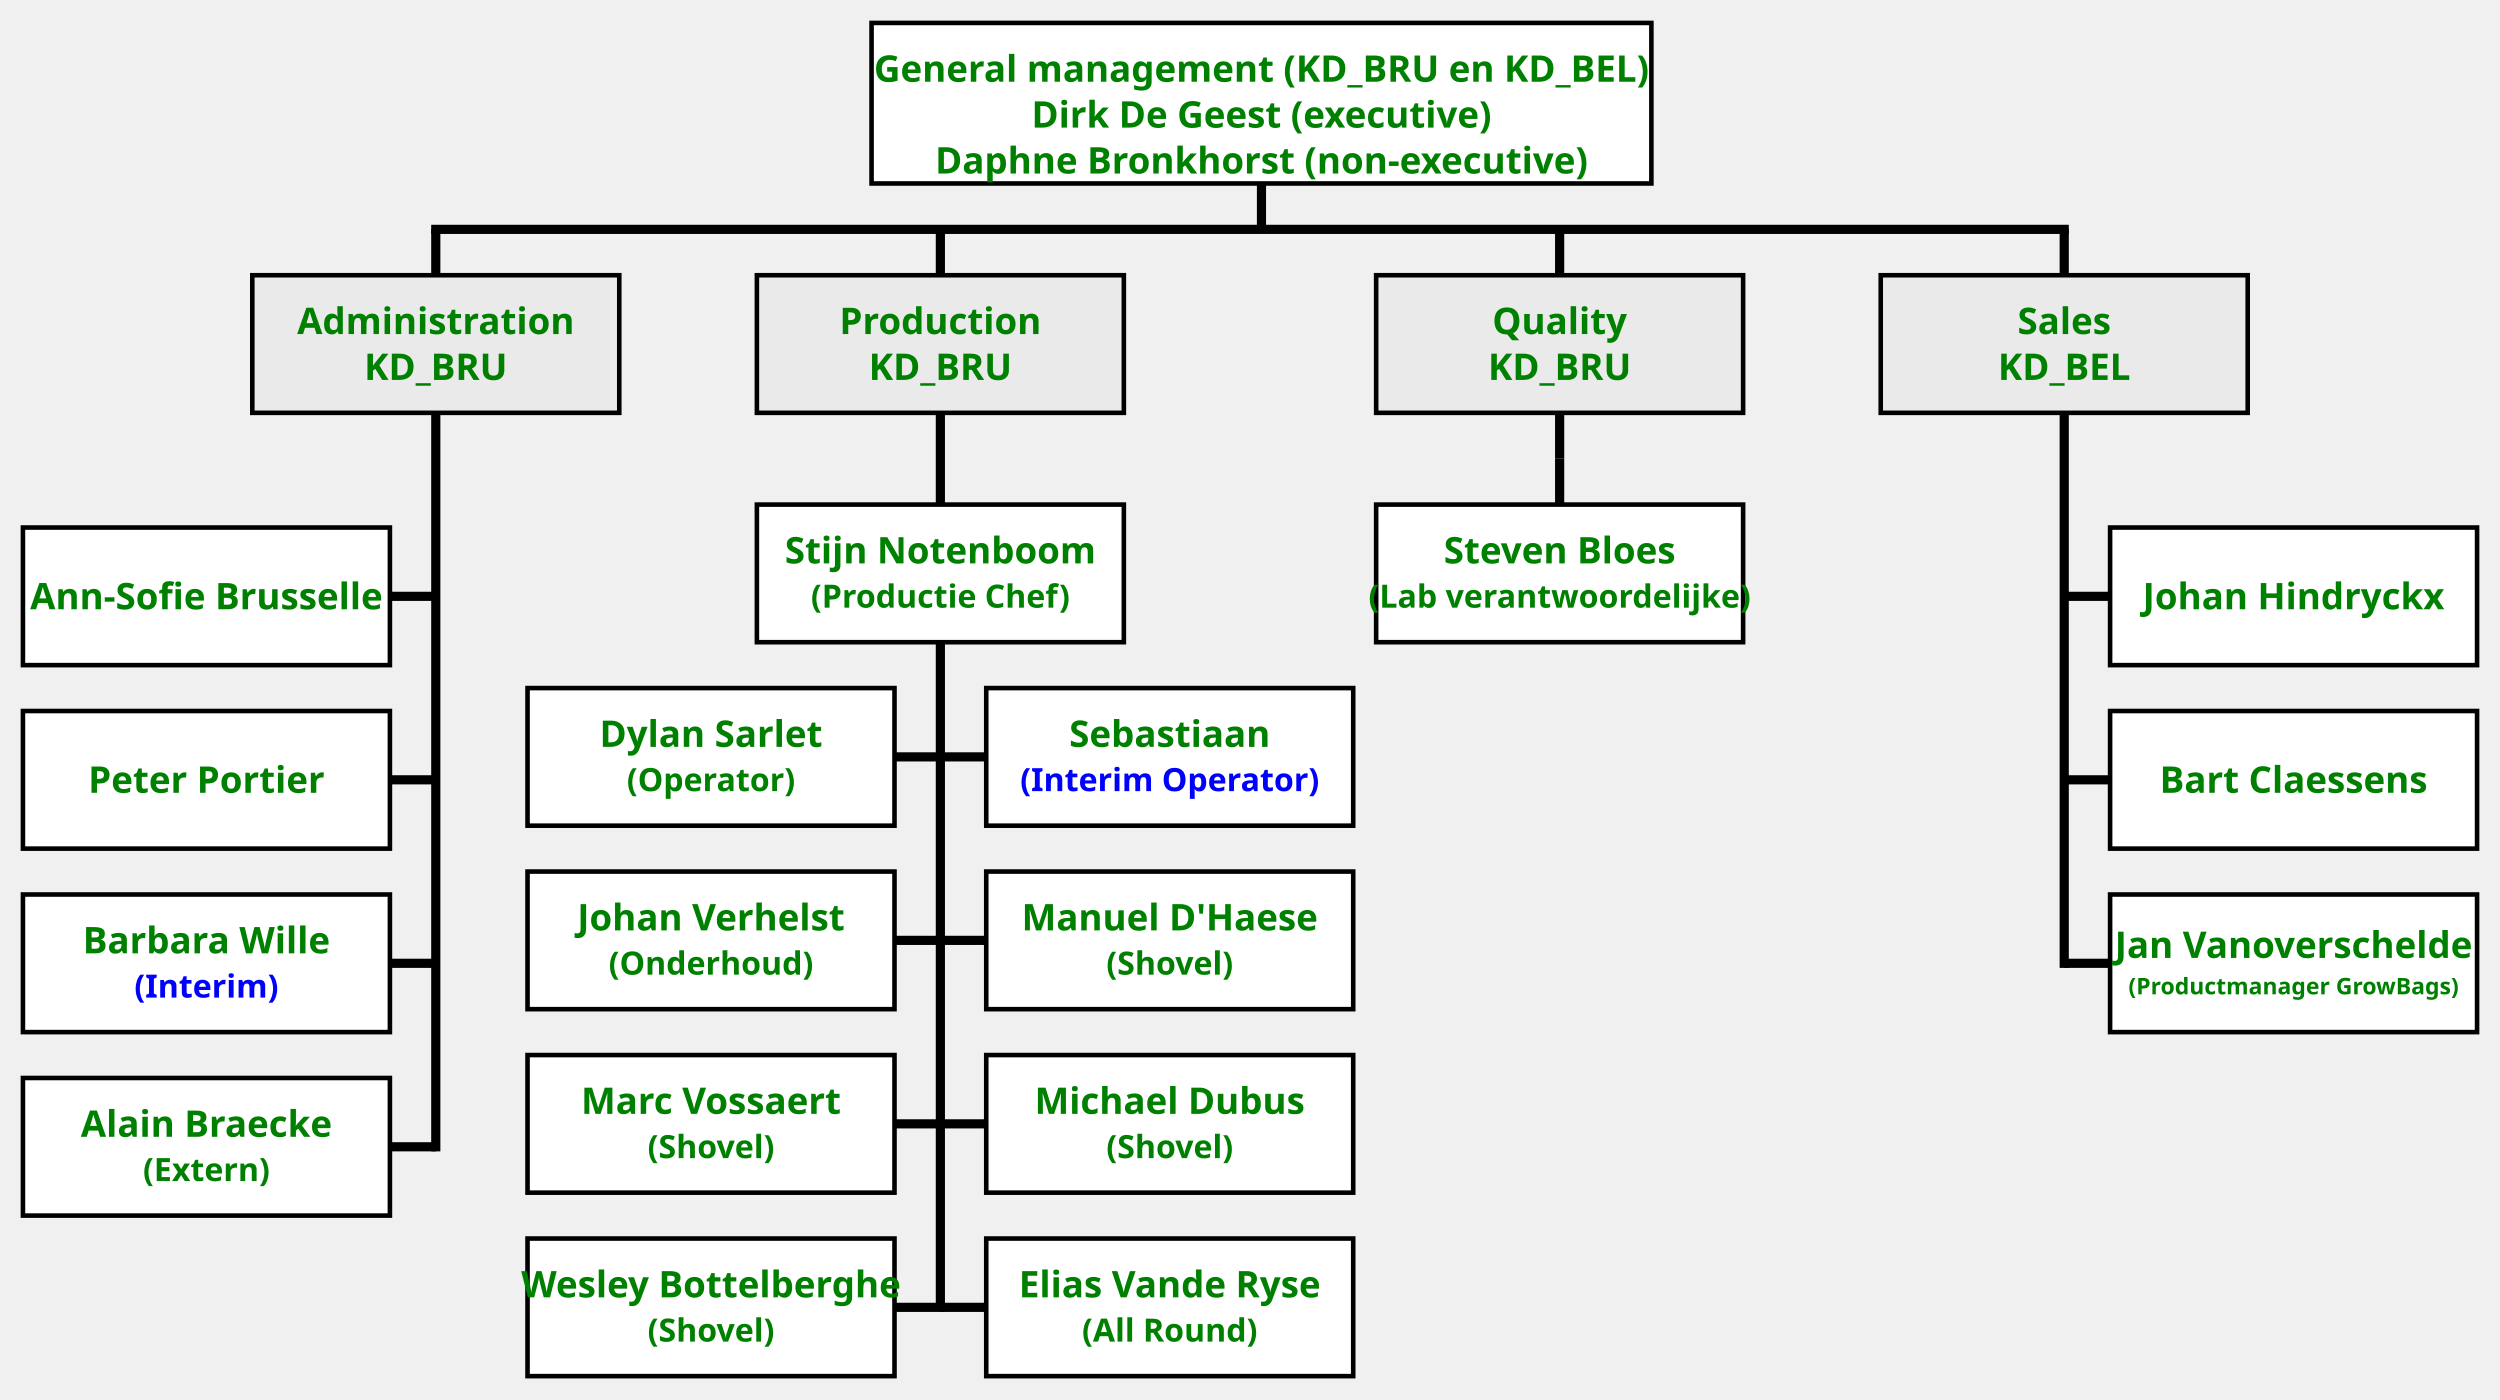
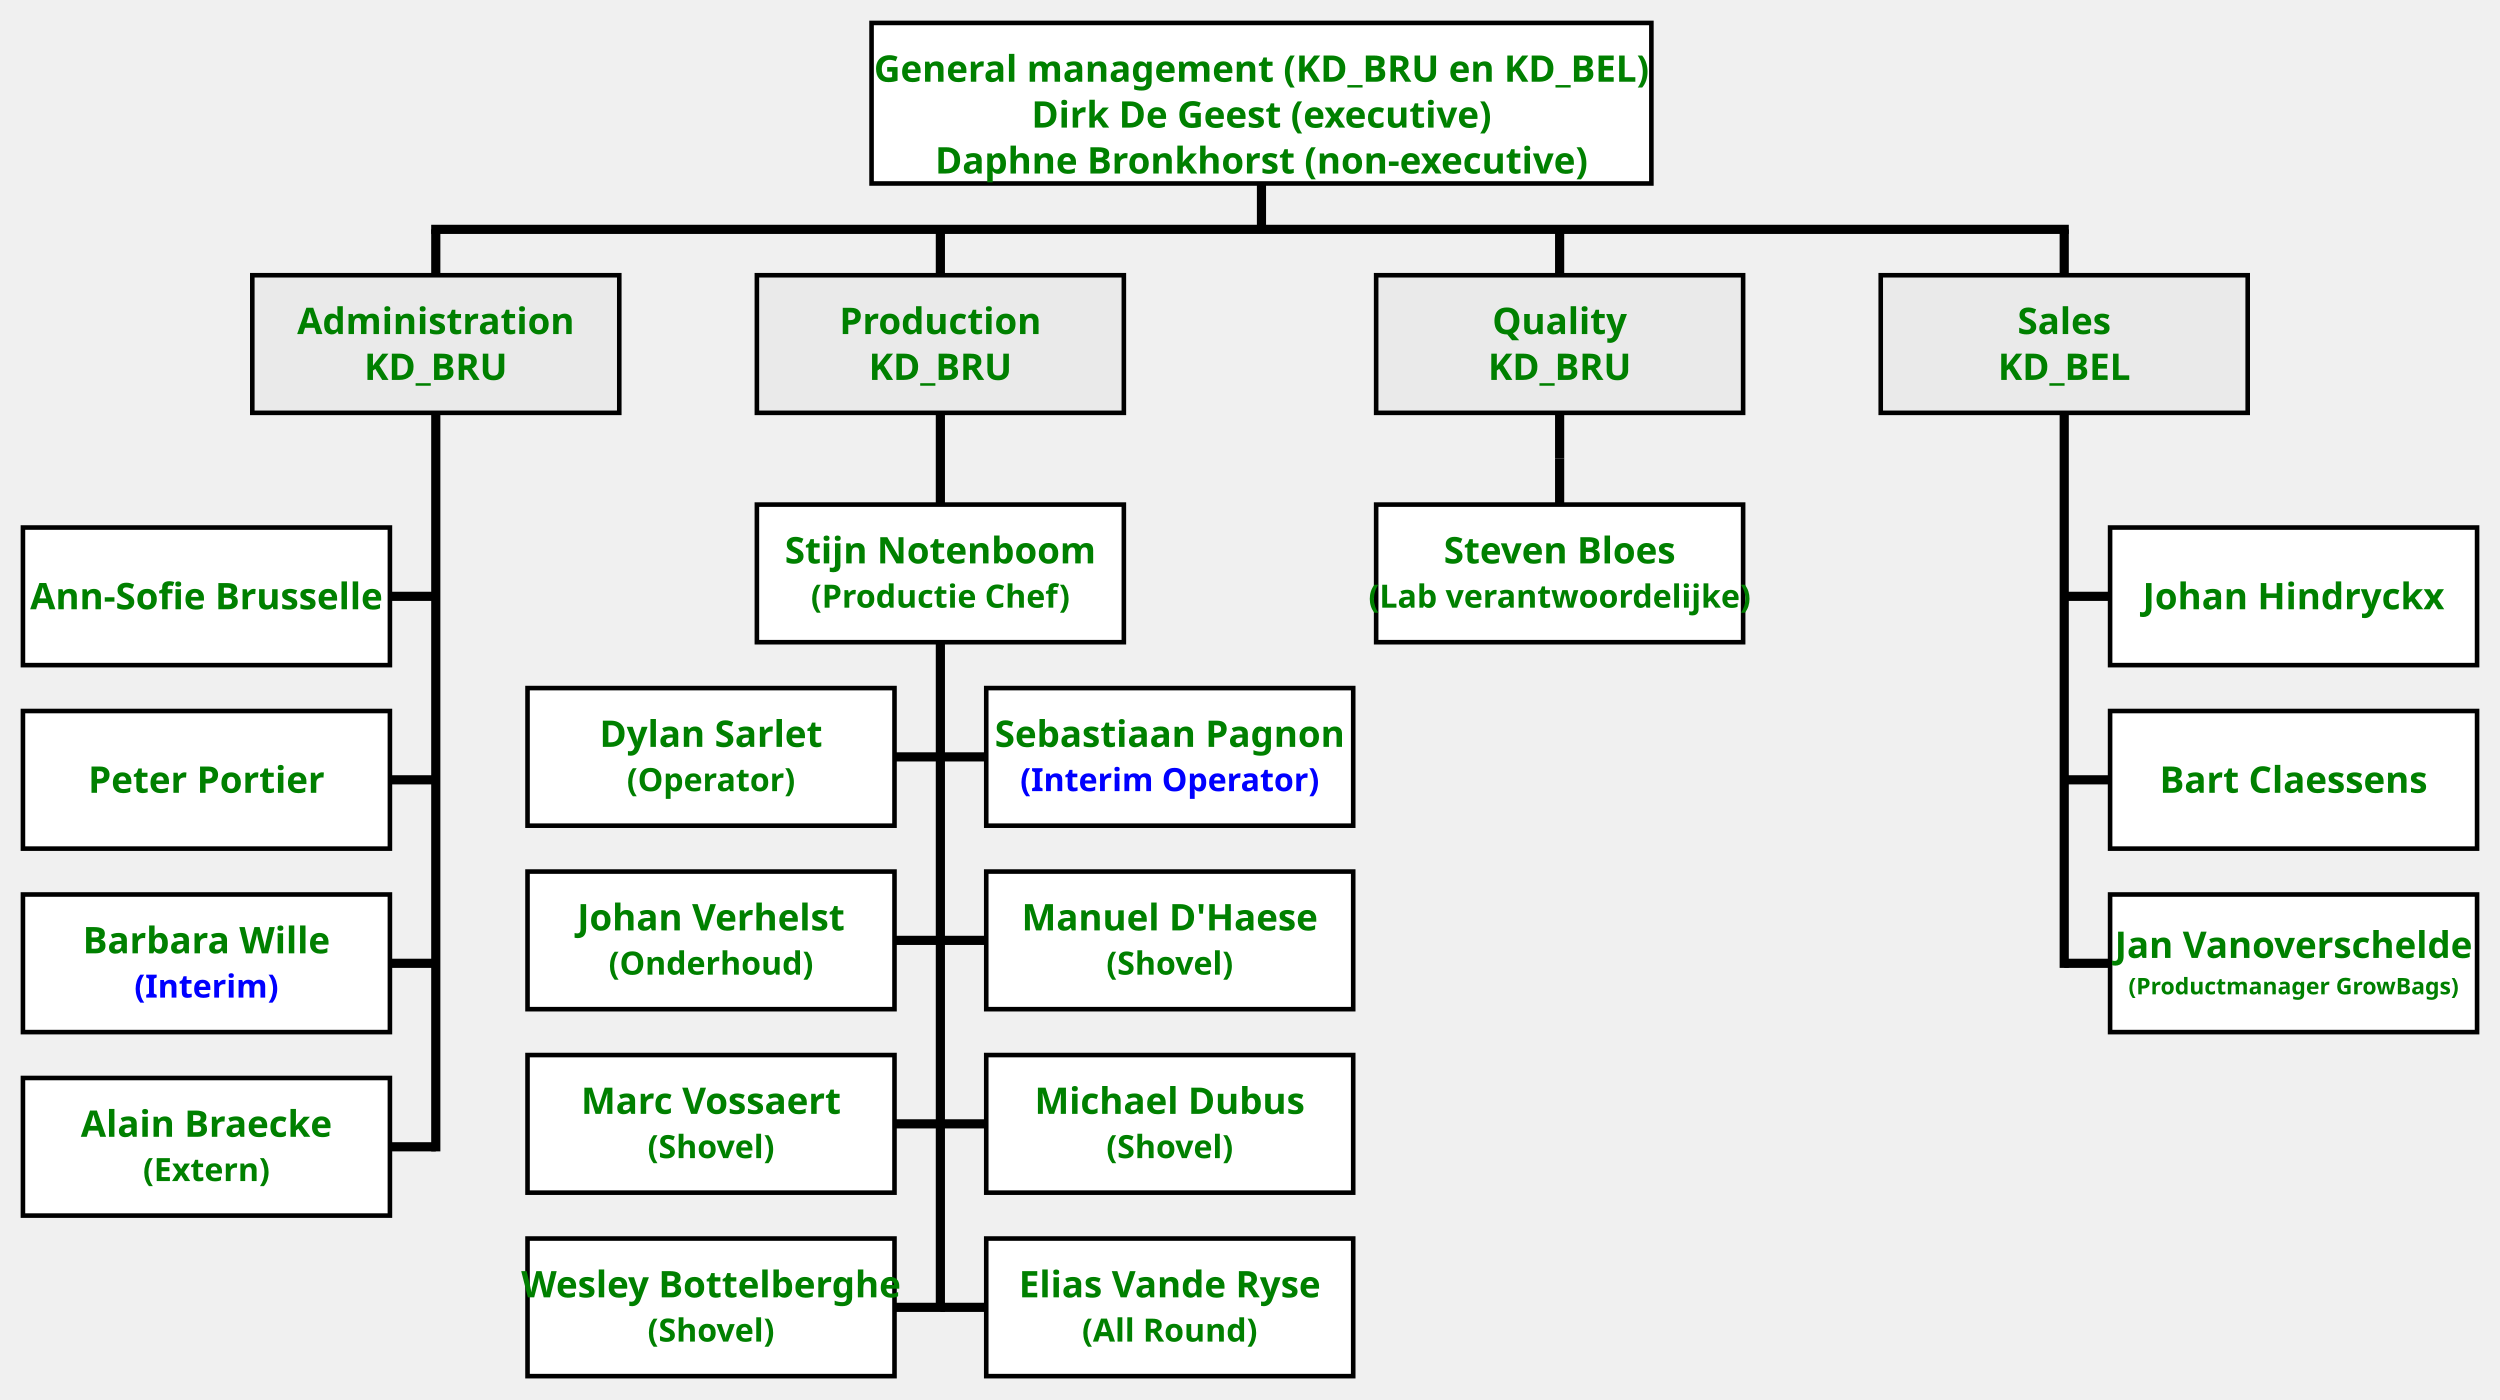
<svg xmlns="http://www.w3.org/2000/svg" width="545" height="305" viewBox="0 0 545 305">
  <style>
		.greenText {
			font: bold 8px sans-serif;
			fill: green;
		}
		.blueText {
			font: bold 8px sans-serif;
			fill: blue;
		}
		.blueTextSmall {
			font: bold 7px sans-serif;
			fill: blue;
		}
		.greenTextSmall {
			font: bold 7px sans-serif;
			fill: green;
		}
		.greenTextSmallest {
			font: bold 5px sans-serif;
			fill: green;
		}
	</style>
  <line x1="94" x2="451" y1="50" y2="50" stroke="black" stroke-width="2" />
  <line x1="275" x2="275" y1="20" y2="50" stroke="black" stroke-width="2" />
  <rect x="190" y="5" width="170" height="35" fill="white" stroke="black" stroke-width="1" />
  <text x="275" y="15" class="greenText" dominant-baseline="middle" text-anchor="middle">General management (KD_BRU en KD_BEL)</text>
  <text x="275" y="25" class="greenText" dominant-baseline="middle" text-anchor="middle">Dirk De Geest (executive)</text>
  <text x="275" y="35" class="greenText" dominant-baseline="middle" text-anchor="middle">Daphne Bronkhorst (non-executive)</text>
  <line x1="95" x2="95" y1="50" y2="251" stroke="black" stroke-width="2" />
  <line x1="60" x2="95" y1="130" y2="130" stroke="black" stroke-width="2" />
  <line x1="60" x2="95" y1="170" y2="170" stroke="black" stroke-width="2" />
  <line x1="60" x2="95" y1="210" y2="210" stroke="black" stroke-width="2" />
  <line x1="60" x2="95" y1="250" y2="250" stroke="black" stroke-width="2" />
  <rect x="55" y="60" width="80" height="30" fill="#eaeaea" stroke="black" stroke-width="1" />
  <text x="95" y="70" class="greenText" dominant-baseline="middle" text-anchor="middle">Administration</text>
  <text x="95" y="80" class="greenText" dominant-baseline="middle" text-anchor="middle">KD_BRU</text>
  <rect x="5" y="115" width="80" height="30" fill="white" stroke="black" stroke-width="1" />
  <text x="45" y="130" class="greenText" dominant-baseline="middle" text-anchor="middle">Ann-Sofie Brusselle</text>
  <rect x="5" y="155" width="80" height="30" fill="white" stroke="black" stroke-width="1" />
  <text x="45" y="170" class="greenText" dominant-baseline="middle" text-anchor="middle">Peter Portier</text>
  <rect x="5" y="195" width="80" height="30" fill="white" stroke="black" stroke-width="1" />
  <text x="45" y="205" class="greenText" dominant-baseline="middle" text-anchor="middle">Barbara Wille</text>
  <text x="45" y="215" class="blueTextSmall" dominant-baseline="middle" text-anchor="middle">(Interim)</text>
  <rect x="5" y="235" width="80" height="30" fill="white" stroke="black" stroke-width="1" />
  <text x="45" y="245" class="greenText" dominant-baseline="middle" text-anchor="middle">Alain Braecke</text>
  <text x="45" y="255" class="greenTextSmall" dominant-baseline="middle" text-anchor="middle">(Extern)</text>
  <line x1="205" x2="205" y1="50" y2="285" stroke="black" stroke-width="2" />
  <line x1="190" x2="220" y1="165" y2="165" stroke="black" stroke-width="2" />
  <line x1="190" x2="220" y1="205" y2="205" stroke="black" stroke-width="2" />
  <line x1="190" x2="220" y1="245" y2="245" stroke="black" stroke-width="2" />
  <line x1="190" x2="206" y1="285" y2="285" stroke="black" stroke-width="2" />
  <line x1="205" x2="220" y1="285" y2="285" stroke="black" stroke-width="2" />
  <rect x="165" y="60" width="80" height="30" fill="#eaeaea" stroke="black" stroke-width="1" />
  <text x="205" y="70" class="greenText" dominant-baseline="middle" text-anchor="middle">Production</text>
  <text x="205" y="80" class="greenText" dominant-baseline="middle" text-anchor="middle">KD_BRU</text>
  <rect x="165" y="110" width="80" height="30" fill="white" stroke="black" stroke-width="1" />
  <text x="205" y="120" class="greenText" dominant-baseline="middle" text-anchor="middle">Stijn Notenboom</text>
  <text x="205" y="130" class="greenTextSmall" dominant-baseline="middle" text-anchor="middle">(Productie Chef)</text>
  <rect x="115" y="150" width="80" height="30" fill="white" stroke="black" stroke-width="1" />
  <text x="155" y="160" class="greenText" dominant-baseline="middle" text-anchor="middle">Dylan Sarlet</text>
  <text x="155" y="170" class="greenTextSmall" dominant-baseline="middle" text-anchor="middle">(Operator)</text>
  <rect x="115" y="190" width="80" height="30" fill="white" stroke="black" stroke-width="1" />
  <text x="155" y="200" class="greenText" dominant-baseline="middle" text-anchor="middle">Johan Verhelst</text>
  <text x="155" y="210" class="greenTextSmall" dominant-baseline="middle" text-anchor="middle">(Onderhoud)</text>
  <rect x="115" y="230" width="80" height="30" fill="white" stroke="black" stroke-width="1" />
  <text x="155" y="240" class="greenText" dominant-baseline="middle" text-anchor="middle">Marc Vossaert</text>
  <text x="155" y="250" class="greenTextSmall" dominant-baseline="middle" text-anchor="middle">(Shovel)</text>
  <rect x="115" y="270" width="80" height="30" fill="white" stroke="black" stroke-width="1" />
  <text x="155" y="280" class="greenText" dominant-baseline="middle" text-anchor="middle">Wesley Bottelberghe</text>
  <text x="155" y="290" class="greenTextSmall" dominant-baseline="middle" text-anchor="middle">(Shovel)</text>
  <rect x="215" y="150" width="80" height="30" fill="white" stroke="black" stroke-width="1" />
-   <text x="255" y="160" class="greenText" dominant-baseline="middle" text-anchor="middle">Sebastiaan</text>
+   <text x="255" y="160" class="greenText" dominant-baseline="middle" text-anchor="middle">Sebastiaan Pagnon</text>
  <text x="255" y="170" class="blueTextSmall" dominant-baseline="middle" text-anchor="middle">(Interim Operator)</text>
  <rect x="215" y="190" width="80" height="30" fill="white" stroke="black" stroke-width="1" />
  <text x="255" y="200" class="greenText" dominant-baseline="middle" text-anchor="middle">Manuel D'Haese</text>
  <text x="255" y="210" class="greenTextSmall" dominant-baseline="middle" text-anchor="middle">(Shovel)</text>
  <rect x="215" y="230" width="80" height="30" fill="white" stroke="black" stroke-width="1" />
  <text x="255" y="240" class="greenText" dominant-baseline="middle" text-anchor="middle">Michael Dubus</text>
  <text x="255" y="250" class="greenTextSmall" dominant-baseline="middle" text-anchor="middle">(Shovel)</text>
  <rect x="215" y="270" width="80" height="30" fill="white" stroke="black" stroke-width="1" />
  <text x="255" y="280" class="greenText" dominant-baseline="middle" text-anchor="middle">Elias Vande Ryse</text>
  <text x="255" y="290" class="greenTextSmall" dominant-baseline="middle" text-anchor="middle">(All Round)</text>
  <line x1="340" x2="340" y1="50" y2="100" stroke="black" stroke-width="2" />
  <line x1="340" x2="340" y1="100" y2="120" stroke="black" stroke-width="2" />
  <rect x="300" y="60" width="80" height="30" fill="#eaeaea" stroke="black" stroke-width="1" />
  <text x="340" y="70" class="greenText" dominant-baseline="middle" text-anchor="middle">Quality</text>
  <text x="340" y="80" class="greenText" dominant-baseline="middle" text-anchor="middle">KD_BRU</text>
  <rect x="300" y="110" width="80" height="30" fill="white" stroke="black" stroke-width="1" />
  <text x="340" y="120" class="greenText" dominant-baseline="middle" text-anchor="middle">Steven Bloes</text>
  <text x="340" y="130" class="greenTextSmall" dominant-baseline="middle" text-anchor="middle">(Lab verantwoordelijke)</text>
  <line x1="450" x2="450" y1="50" y2="211" stroke="black" stroke-width="2" />
  <line x1="450" x2="465" y1="130" y2="130" stroke="black" stroke-width="2" />
  <line x1="450" x2="465" y1="170" y2="170" stroke="black" stroke-width="2" />
  <line x1="450" x2="465" y1="210" y2="210" stroke="black" stroke-width="2" />
  <rect x="410" y="60" width="80" height="30" fill="#eaeaea" stroke="black" stroke-width="1" />
  <text x="450" y="70" class="greenText" dominant-baseline="middle" text-anchor="middle">Sales</text>
  <text x="450" y="80" class="greenText" dominant-baseline="middle" text-anchor="middle">KD_BEL</text>
  <rect x="460" y="115" width="80" height="30" fill="white" stroke="black" stroke-width="1" />
  <text x="500" y="130" class="greenText" dominant-baseline="middle" text-anchor="middle">Johan Hindryckx</text>
  <rect x="460" y="155" width="80" height="30" fill="white" stroke="black" stroke-width="1" />
  <text x="500" y="170" class="greenText" dominant-baseline="middle" text-anchor="middle">Bart Claessens</text>
  <rect x="460" y="195" width="80" height="30" fill="white" stroke="black" stroke-width="1" />
  <text x="500" y="206" class="greenText" dominant-baseline="middle" text-anchor="middle">Jan Vanoverschelde</text>
  <text x="500" y="215" class="greenTextSmallest" dominant-baseline="middle" text-anchor="middle">(Productmanager GrowBags)</text>
</svg>
